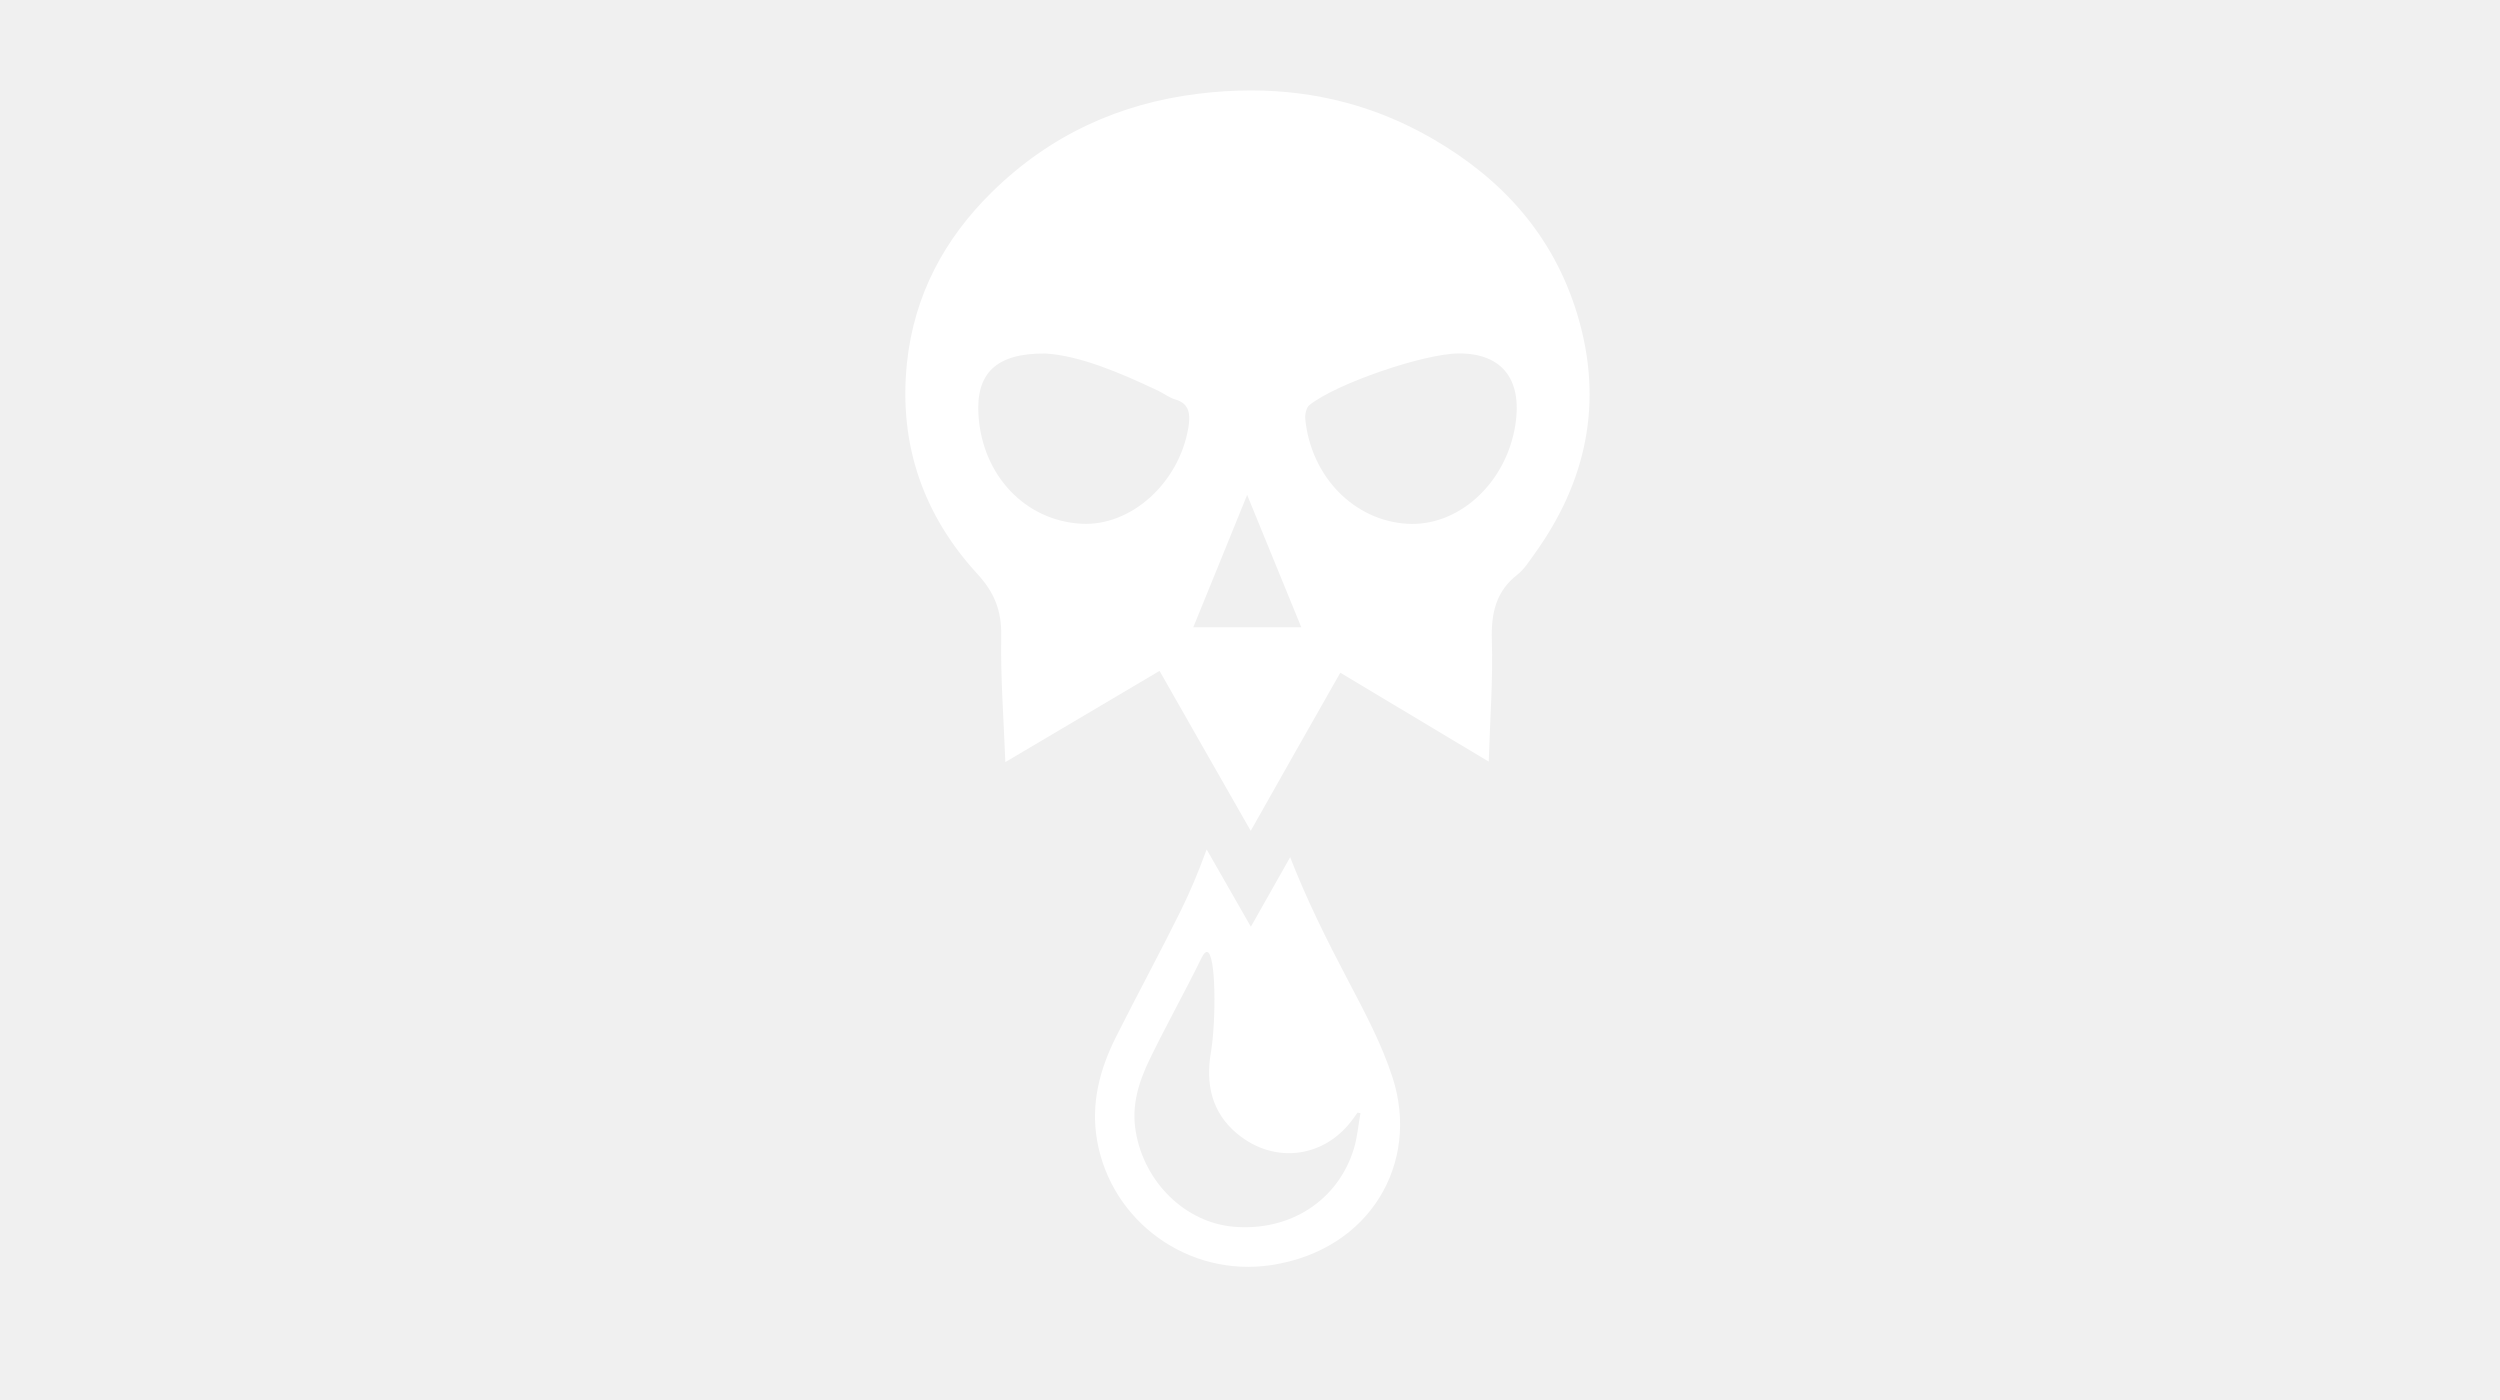
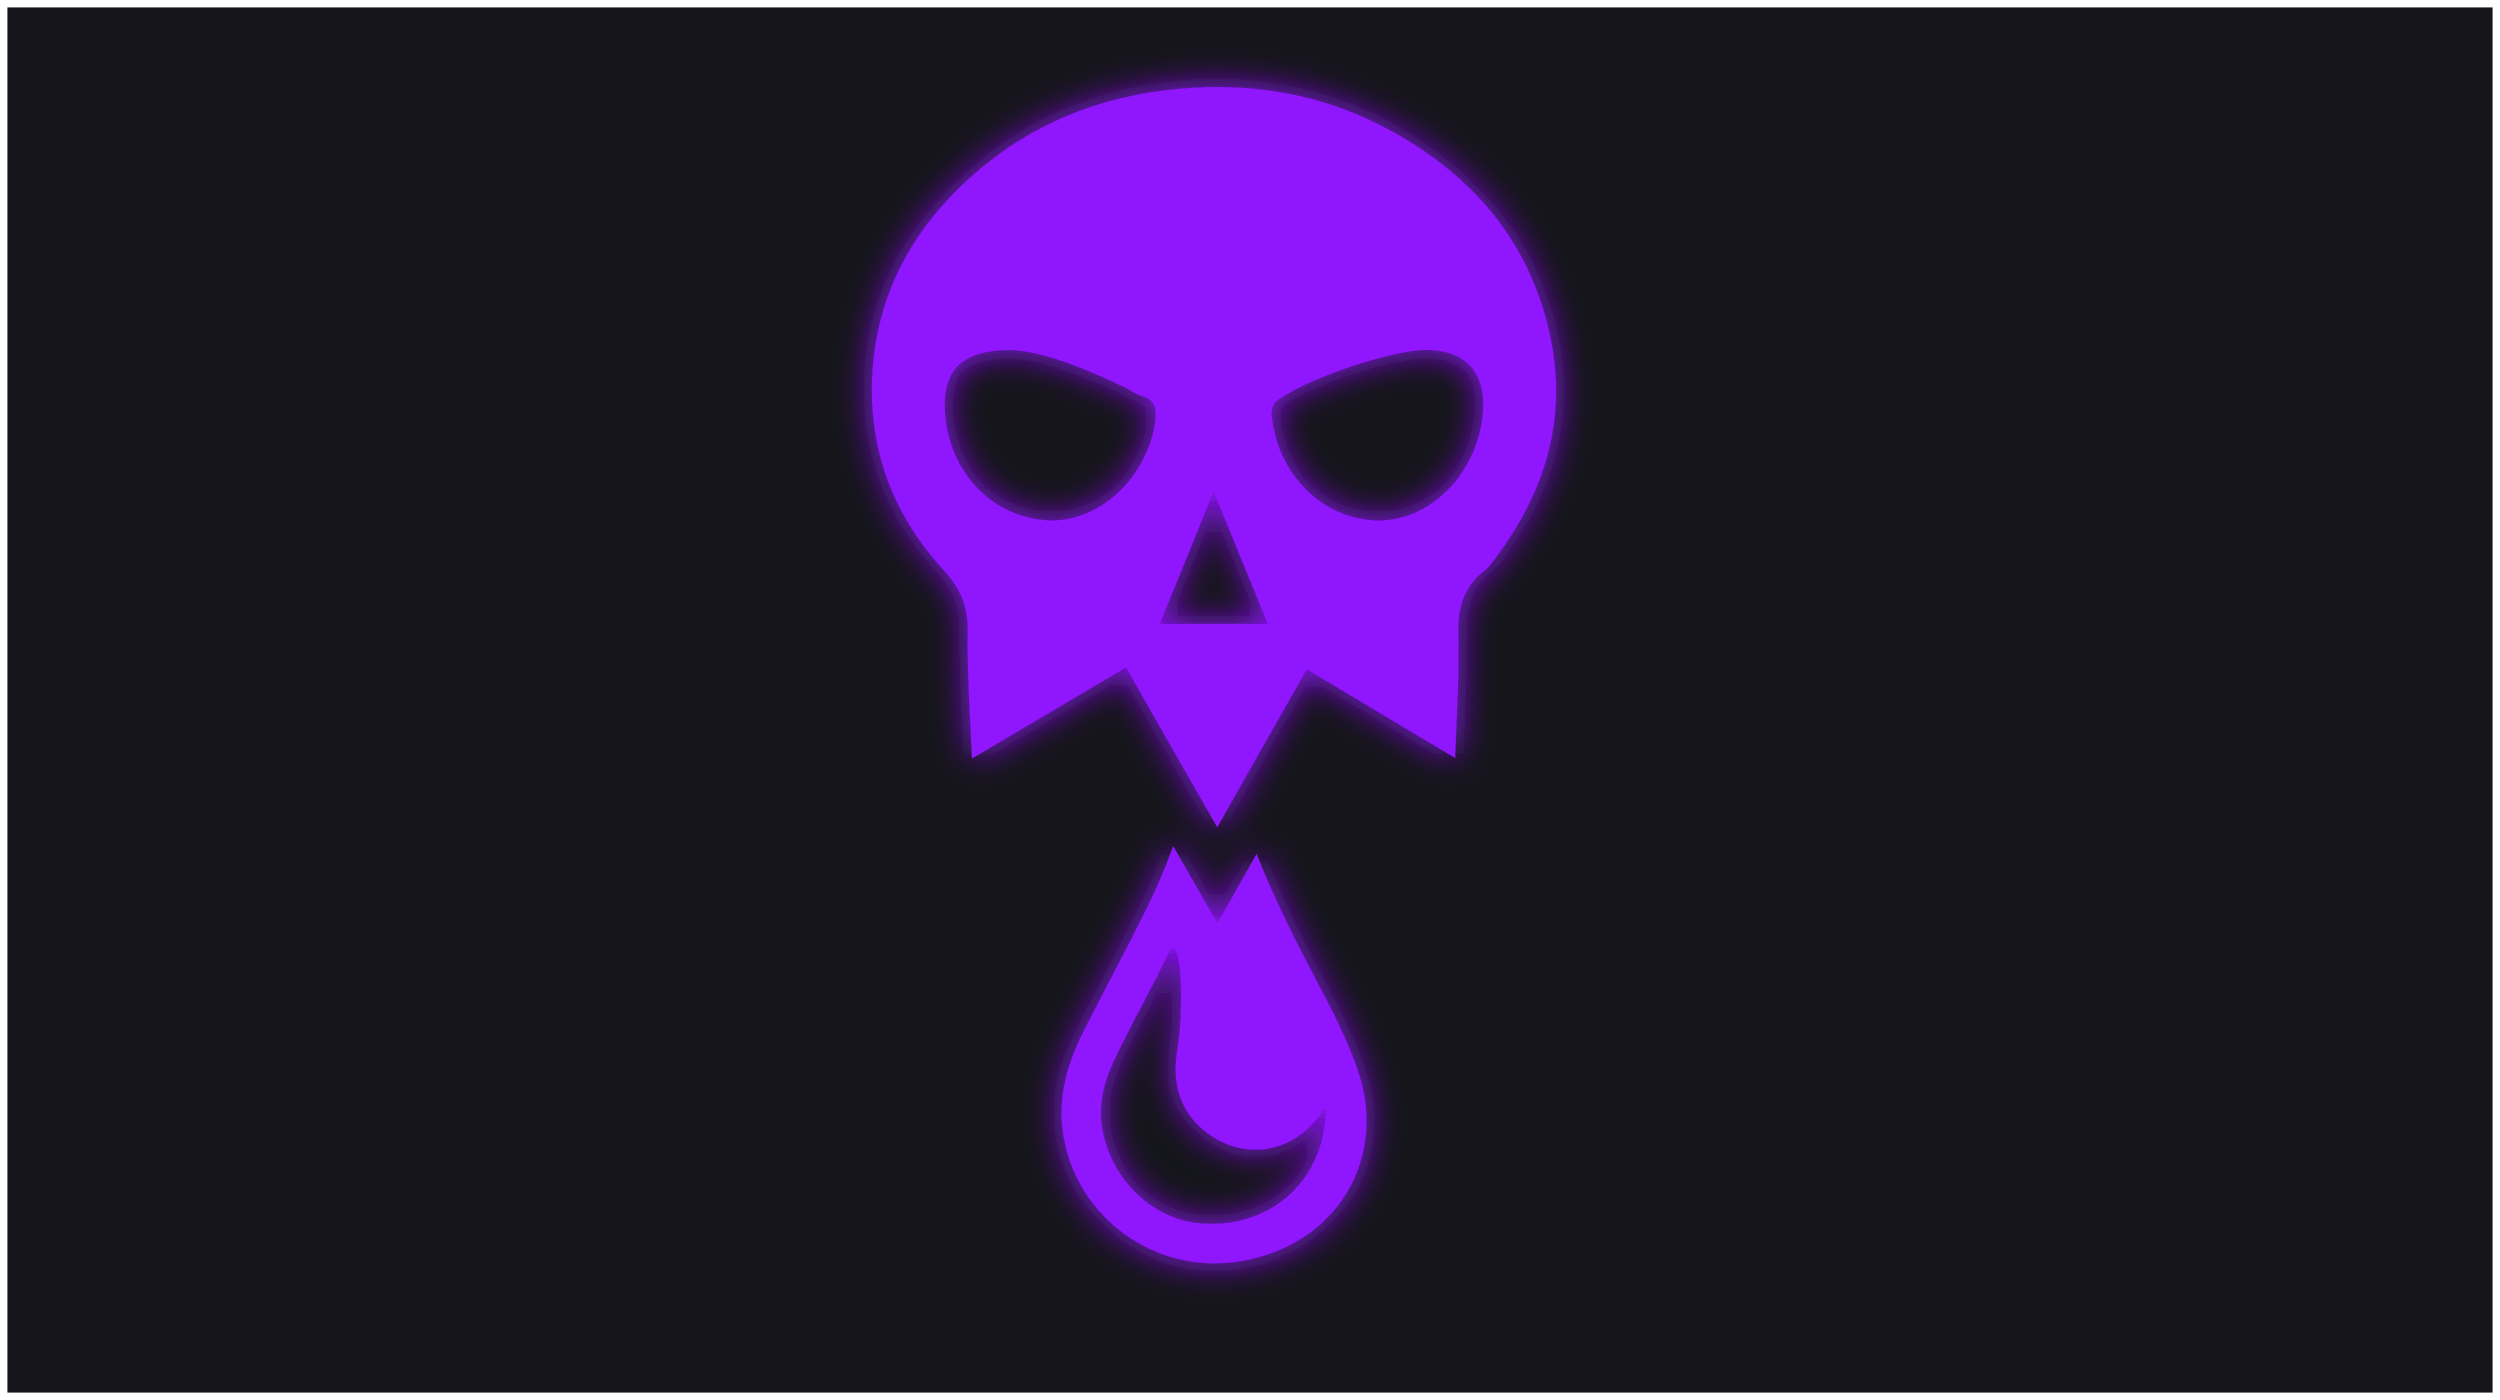
- <svg xmlns="http://www.w3.org/2000/svg" viewBox="0 0 1000 560" id="svg2" version="1.1" width="1000" height="560">
-   <defs id="defs12" />
-   <g class="" id="g6" transform="translate(242.983,15.45763)">
-     <path d="m 257.617,20.717 c -7.083,-0.011 -14.242,0.448 -21.469,1.347 -31.2,3.87 -59.077,16.346 -82.566,39.51 -18.59,18.323 -30.93,40.783 -33.8,68.274 -3.409,32.99 6.985,61.16 28.118,84.191 6.792,7.386 9.795,14.582 9.608,25.03 -0.297,16.428 0.974,32.882 1.65,50.308 21.027,-12.421 41.214,-24.384 61.674,-36.48 12.176,21.378 24.055,42.27 36.479,63.976 12.148,-21.517 23.894,-42.3 35.826,-63.244 19.753,11.8 39.24,23.46 59.373,35.557 0.514,-16.94 1.733,-32.799 1.246,-48.6 -0.353,-11.07 1.813,-19.676 10.256,-26.223 2.677,-2.083 4.707,-5.356 6.845,-8.308 20.568,-28.606 27.712,-60.348 17.16,-95.498 -9.77,-32.502 -30.771,-54.695 -57.699,-70.362 -23.066,-13.405 -47.403,-19.44 -72.7,-19.478 z m 82.799,105.207 c 17.942,-0.134 26.164,11.07 22.404,30.474 -4.353,22.379 -22.92,38.723 -42.674,37.668 -21.38,-1.139 -38.695,-18.755 -41.025,-41.892 -0.186,-1.811 0.435,-4.598 1.6,-5.547 10.658,-8.605 45.704,-20.593 59.695,-20.703 z m -165.154,0.03 c 13.717,0.865 29.494,7.548 45.084,14.91 2.297,1.107 4.408,2.785 6.763,3.464 5.847,1.651 6.088,6.113 5.25,11.31 -3.76,22.217 -23.004,39.484 -42.785,38.401 -22.433,-1.218 -39.592,-19.269 -41.162,-43.351 -1.083,-16.59 6.766,-24.952 26.85,-24.735 z m 80.615,56.556 c 7.44,18.214 14.42,35.235 21.646,52.93 l -43.187,0 c 7.144,-17.588 14.152,-34.637 21.54,-52.93 z m -16.172,141.84 c -0.146,0.319 -0.293,0.633 -0.42,0.976 -2.894,7.981 -6.197,15.856 -9.984,23.543 -8.334,16.832 -17.293,33.365 -25.71,50.09 -6.63,13.125 -10.336,26.845 -7.74,41.783 5.71,32.582 36.67,54.827 69.63,49.844 39.886,-6.033 59.48,-41.103 48.603,-74.902 -4.357,-13.586 -11.283,-26.469 -17.941,-39.159 -8.46,-16.062 -16.528,-32.279 -23.061,-49.11 -2.348,4.152 -4.698,8.311 -7.057,12.491 l -8.658,15.328 -8.742,-15.279 c -2.993,-5.225 -5.962,-10.422 -8.92,-15.605 z m 0.053,40.97 c 3.709,0.032 3.735,27.583 1.642,40.026 -2.166,12.555 0.13,24.084 10.495,32.69 15.02,12.475 35.426,9.66 46.654,-6.386 0.514,-0.68 0.975,-1.355 1.49,-2.06 0.404,0.083 0.756,0.164 1.162,0.219 -0.89,4.763 -1.217,9.633 -2.652,14.261 -6.33,20.702 -25.515,33.068 -47.977,31.174 -19.404,-1.624 -35.833,-17.753 -39.24,-37.996 -1.841,-10.579 1.218,-20.05 5.654,-29.17 6.602,-13.61 14.018,-26.817 20.647,-40.375 0.81,-1.655 1.518,-2.388 2.125,-2.383 z" id="path8" style="fill:#ffffff" />
+ <svg xmlns="http://www.w3.org/2000/svg" viewBox="0 0 1000 560" version="1.1" id="svg21" width="1000" height="560">
+   <defs id="defs13">
+     <filter id="shadow-1" height="3" width="3" x="-1" y="-1">
+       <feFlood flood-color="#9013fe" result="flood" id="feFlood2" />
+       <feComposite in="flood" in2="SourceGraphic" operator="atop" result="composite" id="feComposite4" />
+       <feGaussianBlur in="composite" stdDeviation="7" result="blur" id="feGaussianBlur6" />
+       <feOffset result="offset" id="feOffset8" />
+       <feComposite in="SourceGraphic" in2="offset" operator="over" id="feComposite10" />
+     </filter>
+   </defs>
+   <path d="M 0,0 H 1000 V 560 H 0 Z" id="path15" style="fill:#15151b;stroke:#ffffff;stroke-width:5.939" />
+   <g class="" id="g19" transform="translate(434.738,-255.953)">
+     <path d="m 52.463,290.746 c -7.083,-0.011 -14.242,0.448 -21.469,1.347 -31.2,3.87 -59.077,16.346 -82.566,39.51 -18.59,18.323 -30.93,40.783 -33.8,68.274 -3.409,32.99 6.985,61.16 28.118,84.191 6.792,7.386 9.795,14.582 9.608,25.03 -0.297,16.428 0.974,32.882 1.65,50.308 21.027,-12.421 41.214,-24.384 61.674,-36.48 12.176,21.378 24.055,42.27 36.479,63.976 12.148,-21.517 23.894,-42.3 35.826,-63.244 19.753,11.8 39.24,23.46 59.373,35.557 0.514,-16.94 1.733,-32.799 1.246,-48.6 -0.353,-11.07 1.813,-19.676 10.256,-26.223 2.677,-2.083 4.707,-5.356 6.845,-8.308 20.568,-28.606 27.712,-60.348 17.16,-95.498 -9.77,-32.502 -30.771,-54.695 -57.699,-70.362 -23.066,-13.405 -47.403,-19.44 -72.7,-19.478 z m 82.799,105.207 c 17.942,-0.134 26.164,11.07 22.404,30.474 -4.353,22.379 -22.92,38.723 -42.674,37.668 -21.38,-1.139 -38.695,-18.755 -41.025,-41.892 -0.186,-1.811 0.435,-4.598 1.6,-5.547 10.658,-8.605 45.704,-20.593 59.695,-20.703 z m -165.154,0.03 c 13.717,0.865 29.494,7.548 45.084,14.91 2.297,1.107 4.408,2.785 6.763,3.464 5.847,1.651 6.088,6.113 5.25,11.31 -3.76,22.217 -23.004,39.484 -42.785,38.401 -22.433,-1.218 -39.592,-19.269 -41.162,-43.351 -1.083,-16.59 6.766,-24.952 26.85,-24.735 z m 80.615,56.556 c 7.44,18.214 14.42,35.235 21.646,52.93 H 29.182 c 7.144,-17.588 14.152,-34.637 21.54,-52.93 z m -16.172,141.84 c -0.146,0.319 -0.293,0.633 -0.42,0.976 -2.894,7.981 -6.197,15.856 -9.984,23.543 -8.334,16.832 -17.293,33.365 -25.71,50.09 -6.63,13.125 -10.336,26.845 -7.74,41.783 5.71,32.582 36.67,54.827 69.63,49.844 39.886,-6.033 59.48,-41.103 48.603,-74.902 -4.357,-13.586 -11.283,-26.469 -17.941,-39.159 -8.46,-16.062 -16.528,-32.279 -23.061,-49.11 -2.348,4.152 -4.698,8.311 -7.057,12.491 l -8.658,15.328 -8.742,-15.279 c -2.993,-5.225 -5.962,-10.422 -8.92,-15.605 z m 0.053,40.97 c 3.709,0.032 3.735,27.583 1.642,40.026 -2.166,12.555 0.13,24.084 10.495,32.69 15.02,12.475 35.426,9.66 46.654,-6.386 0.514,-0.68 0.975,-1.355 1.49,-2.06 0.404,0.083 0.756,0.164 1.162,0.219 -0.89,4.763 -1.217,9.633 -2.652,14.261 -6.33,20.702 -25.515,33.068 -47.977,31.174 -19.404,-1.624 -35.833,-17.753 -39.24,-37.996 -1.841,-10.579 1.218,-20.05 5.654,-29.17 6.602,-13.61 14.018,-26.817 20.647,-40.375 0.81,-1.655 1.518,-2.388 2.125,-2.383 z" id="path17" style="fill:#9013fe;fill-opacity:1;filter:url(#shadow-1)" />
  </g>
</svg>
